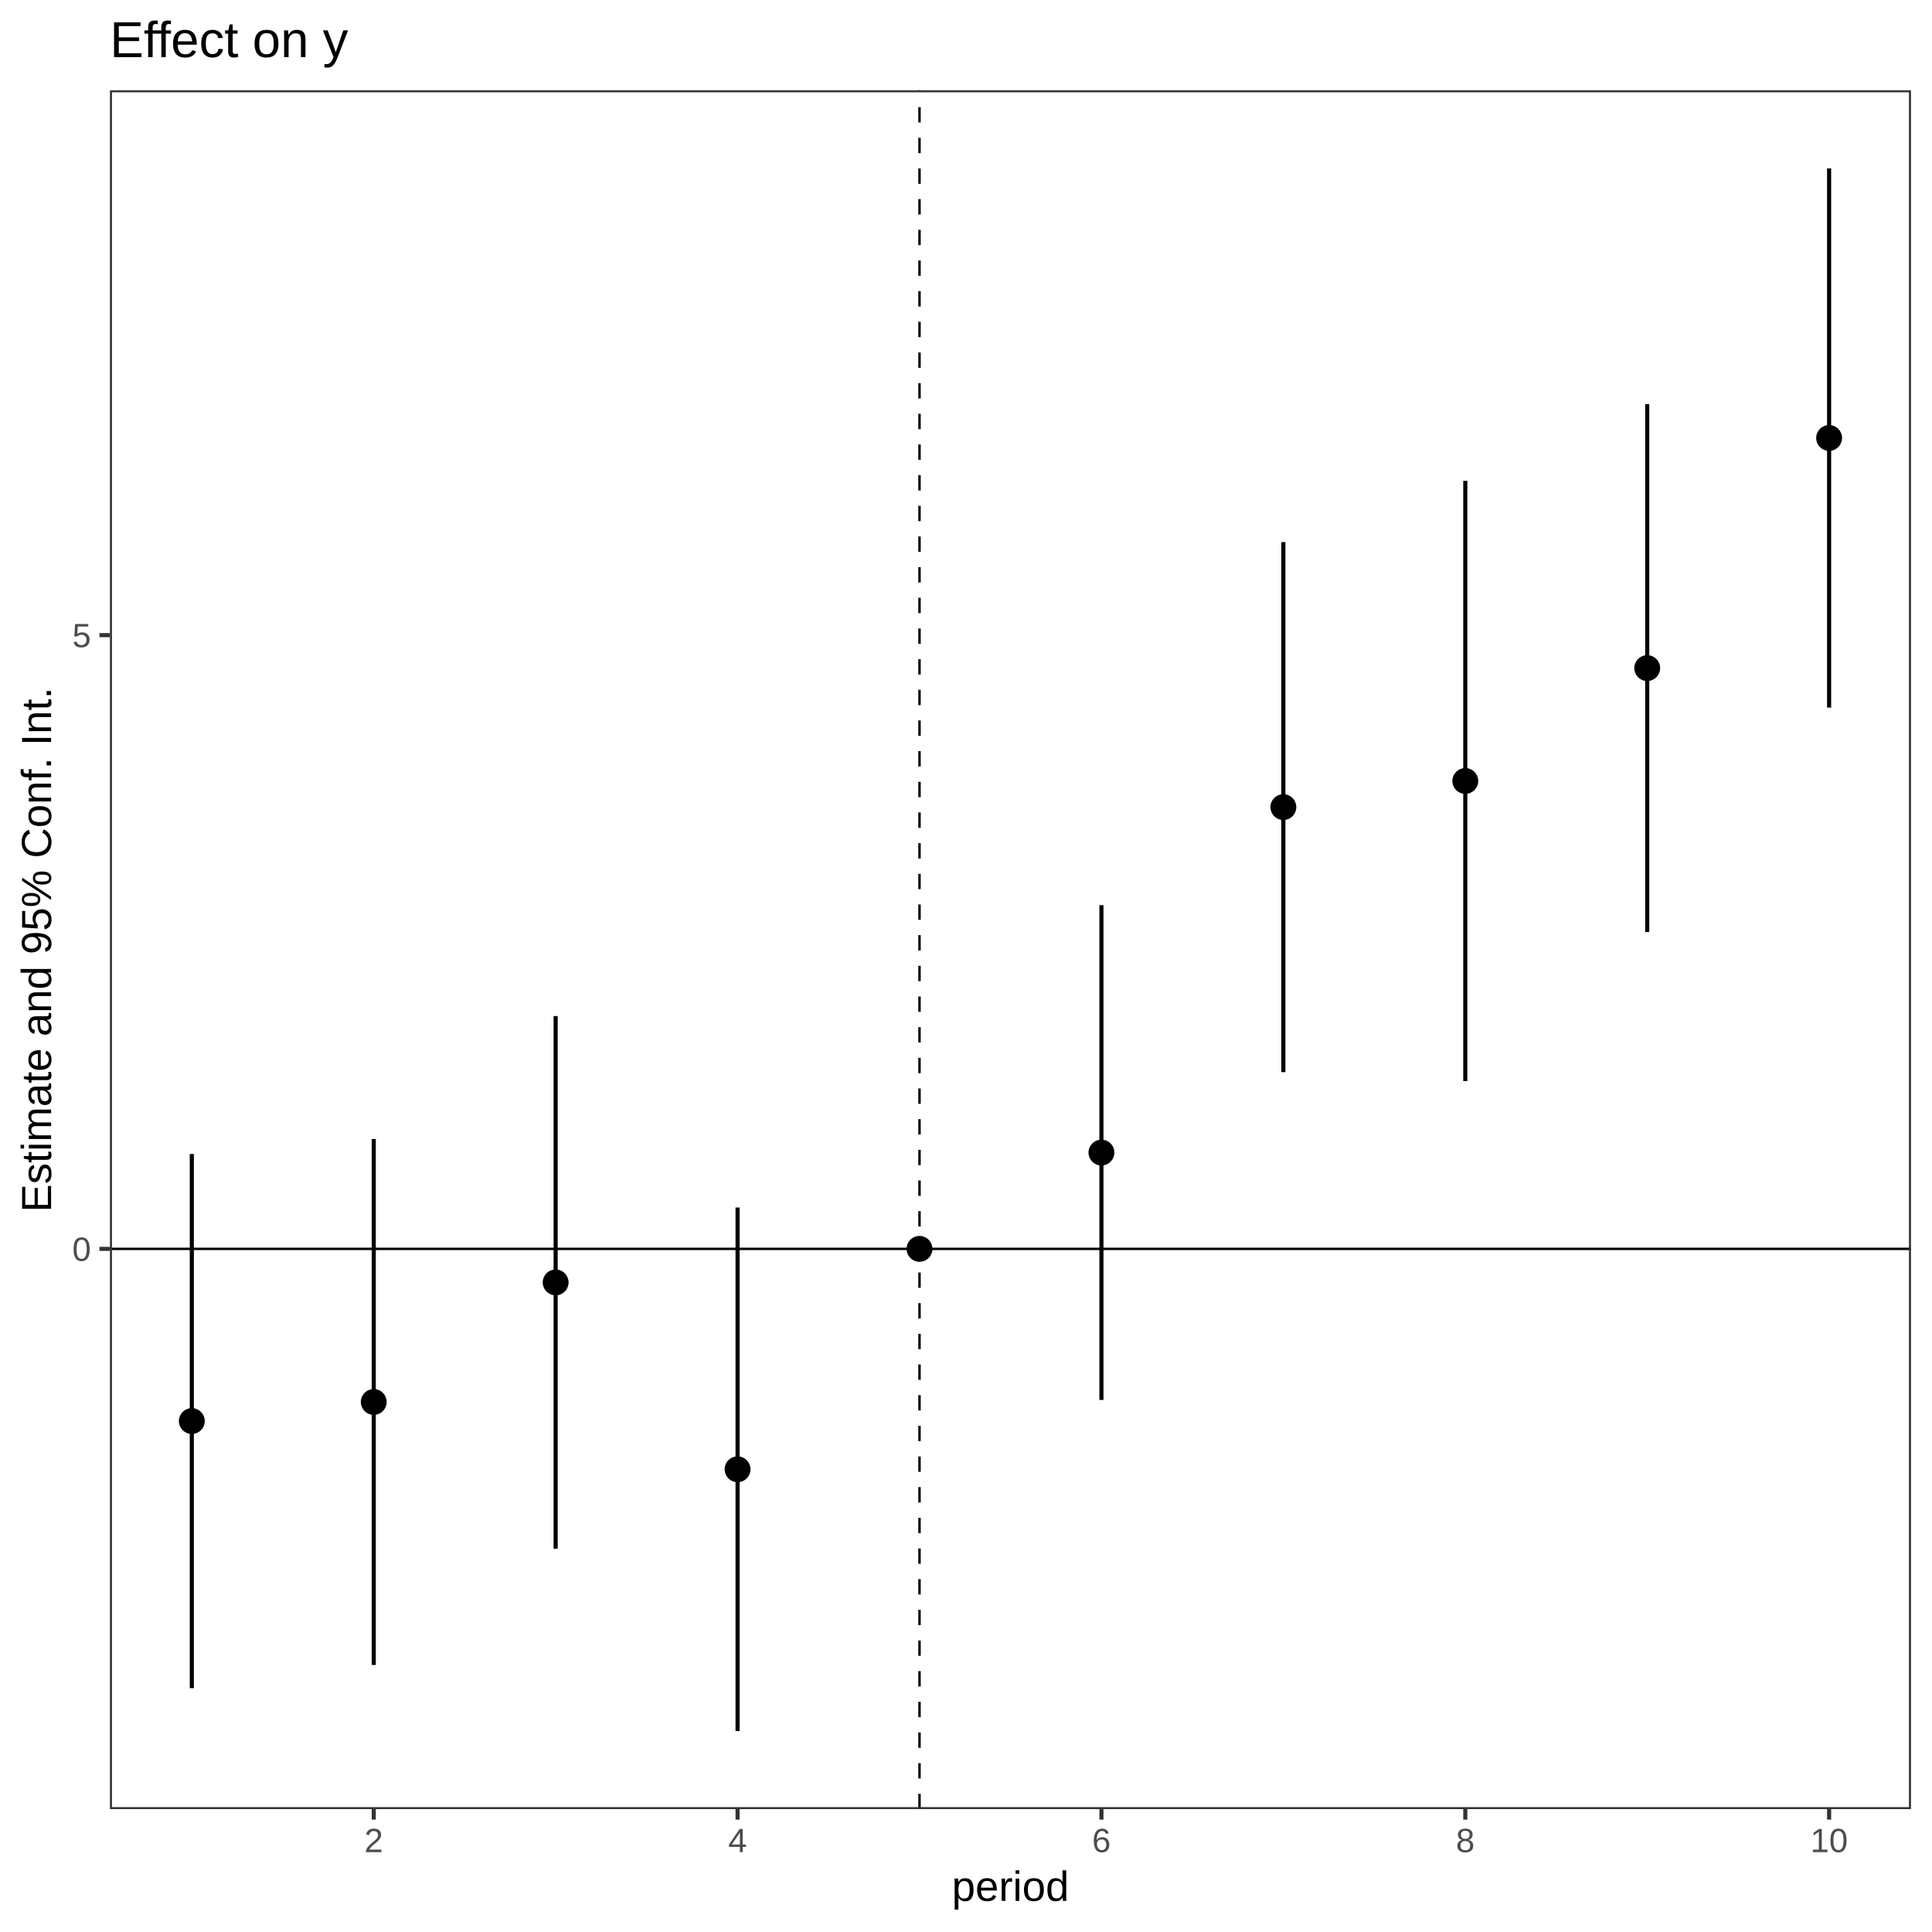
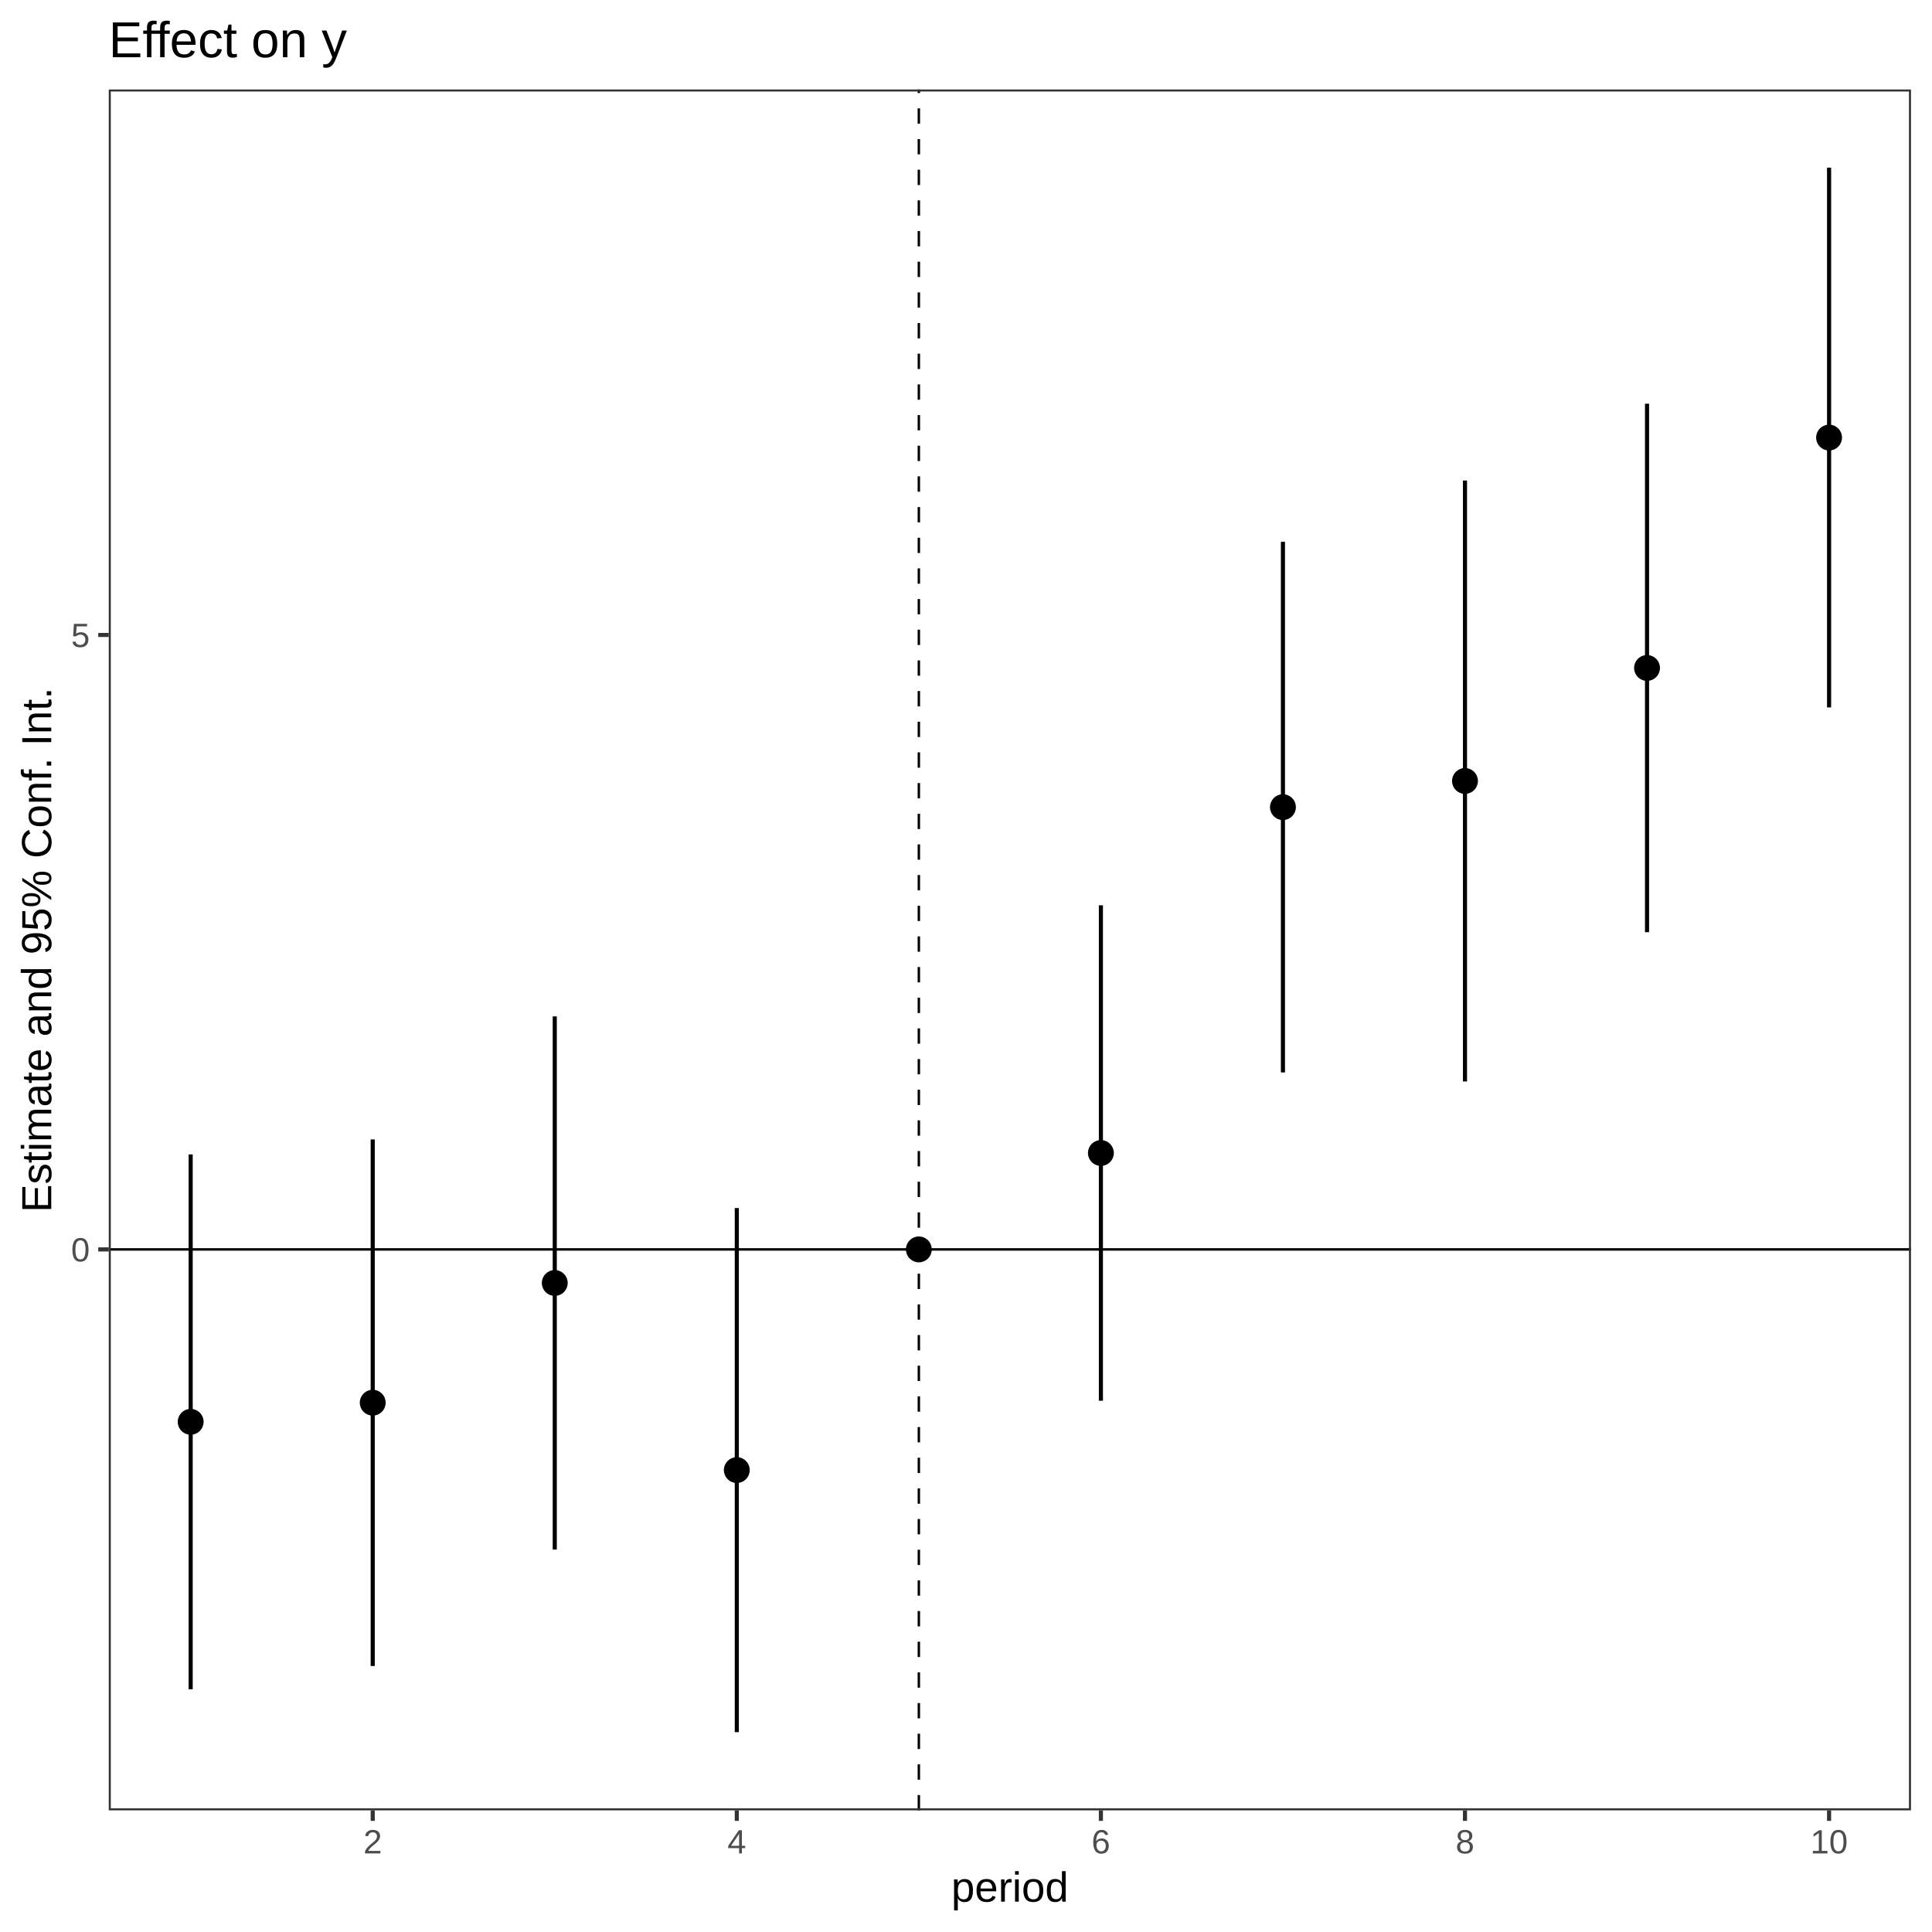
<svg xmlns="http://www.w3.org/2000/svg" class="svglite" width="504.00pt" height="504.00pt" viewBox="0 0 504.00 504.00">
  <defs>
    <style type="text/css">
    .svglite line, .svglite polyline, .svglite polygon, .svglite path, .svglite rect, .svglite circle {
      fill: none;
      stroke: #000000;
      stroke-linecap: round;
      stroke-linejoin: round;
      stroke-miterlimit: 10.00;
    }
    .svglite text {
      white-space: pre;
    }
  </style>
  </defs>
  <rect width="100%" height="100%" style="stroke: none; fill: #FFFFFF;" />
  <defs>
    <clipPath id="cpMC4wMHw1MDQuMDB8MC4wMHw1MDQuMDA=">
      <rect x="0.00" y="0.00" width="504.00" height="504.00" />
    </clipPath>
  </defs>
  <g clip-path="url(#cpMC4wMHw1MDQuMDB8MC4wMHw1MDQuMDA=)">
-     <rect x="0" y="0.00" width="504.00" height="504.00" style="stroke-width: 1.07; stroke: #FFFFFF; fill: #FFFFFF;" />
+     <rect x="0.00" y="-0" width="504.00" height="504.00" style="stroke-width: 1.07; stroke: #FFFFFF; fill: #FFFFFF;" />
  </g>
  <defs>
-     <clipPath id="cpMjguNjh8NDk4LjUyfDIzLjU1fDQ3MS45NQ==">
-       <rect x="28.68" y="23.55" width="469.84" height="448.40" />
+     <clipPath id="cpMjguMzd8NDk4LjUyfDIzLjM0fDQ3Mi4yNw==">
+       <rect x="28.37" y="23.34" width="470.15" height="448.93" />
    </clipPath>
  </defs>
-   <g clip-path="url(#cpMjguNjh8NDk4LjUyfDIzLjU1fDQ3MS45NQ==)">
-     <rect x="28.68" y="23.55" width="469.84" height="448.40" style="stroke-width: 1.07; stroke: none; fill: #FFFFFF;" />
-     <line x1="239.87" y1="471.95" x2="239.87" y2="23.55" style="stroke-width: 0.64; stroke-dasharray: 4.00,4.00; stroke-linecap: butt;" />
-     <line x1="28.68" y1="325.79" x2="498.52" y2="325.79" style="stroke-width: 0.64; stroke-linecap: butt;" />
-     <line x1="50.04" y1="440.39" x2="50.04" y2="301.04" style="stroke-width: 1.07; stroke-linecap: butt;" />
-     <line x1="97.50" y1="434.34" x2="97.50" y2="297.13" style="stroke-width: 1.07; stroke-linecap: butt;" />
-     <line x1="144.95" y1="404.01" x2="144.95" y2="265.07" style="stroke-width: 1.07; stroke-linecap: butt;" />
-     <line x1="192.41" y1="451.57" x2="192.41" y2="315.01" style="stroke-width: 1.07; stroke-linecap: butt;" />
-     <line x1="239.87" y1="325.79" x2="239.87" y2="325.79" style="stroke-width: 1.07; stroke-linecap: butt;" />
-     <line x1="287.33" y1="365.21" x2="287.33" y2="236.13" style="stroke-width: 1.07; stroke-linecap: butt;" />
-     <line x1="334.79" y1="279.68" x2="334.79" y2="141.42" style="stroke-width: 1.07; stroke-linecap: butt;" />
-     <line x1="382.25" y1="282.03" x2="382.25" y2="125.44" style="stroke-width: 1.07; stroke-linecap: butt;" />
-     <line x1="429.71" y1="243.14" x2="429.71" y2="105.43" style="stroke-width: 1.07; stroke-linecap: butt;" />
-     <line x1="477.16" y1="184.58" x2="477.16" y2="43.93" style="stroke-width: 1.07; stroke-linecap: butt;" />
-     <circle cx="50.04" cy="370.71" r="3.02" style="stroke-width: 0.71; fill: #000000;" />
-     <circle cx="97.50" cy="365.73" r="3.02" style="stroke-width: 0.71; fill: #000000;" />
-     <circle cx="144.95" cy="334.54" r="3.02" style="stroke-width: 0.71; fill: #000000;" />
-     <circle cx="192.41" cy="383.29" r="3.02" style="stroke-width: 0.71; fill: #000000;" />
-     <circle cx="239.87" cy="325.79" r="3.02" style="stroke-width: 0.71; fill: #000000;" />
-     <circle cx="287.33" cy="300.67" r="3.02" style="stroke-width: 0.71; fill: #000000;" />
-     <circle cx="334.79" cy="210.55" r="3.02" style="stroke-width: 0.71; fill: #000000;" />
-     <circle cx="382.25" cy="203.73" r="3.02" style="stroke-width: 0.71; fill: #000000;" />
-     <circle cx="429.71" cy="174.29" r="3.02" style="stroke-width: 0.71; fill: #000000;" />
-     <circle cx="477.16" cy="114.25" r="3.02" style="stroke-width: 0.71; fill: #000000;" />
-     <rect x="28.68" y="23.55" width="469.84" height="448.40" style="stroke-width: 1.07; stroke: #333333;" />
+   <g clip-path="url(#cpMjguMzd8NDk4LjUyfDIzLjM0fDQ3Mi4yNw==)">
+     <rect x="28.37" y="23.34" width="470.15" height="448.93" style="stroke-width: 1.07; stroke: none; fill: #FFFFFF;" />
+     <line x1="239.70" y1="472.27" x2="239.70" y2="23.34" style="stroke-width: 0.64; stroke-dasharray: 4.00,4.00; stroke-linecap: butt;" />
+     <line x1="28.37" y1="325.93" x2="498.52" y2="325.93" style="stroke-width: 0.64; stroke-linecap: butt;" />
+     <line x1="49.74" y1="440.67" x2="49.74" y2="301.15" style="stroke-width: 1.07; stroke-linecap: butt;" />
+     <line x1="97.23" y1="434.61" x2="97.23" y2="297.24" style="stroke-width: 1.07; stroke-linecap: butt;" />
+     <line x1="144.72" y1="404.24" x2="144.72" y2="265.14" style="stroke-width: 1.07; stroke-linecap: butt;" />
+     <line x1="192.21" y1="451.86" x2="192.21" y2="315.14" style="stroke-width: 1.07; stroke-linecap: butt;" />
+     <line x1="239.70" y1="325.93" x2="239.70" y2="325.93" style="stroke-width: 1.07; stroke-linecap: butt;" />
+     <line x1="287.19" y1="365.40" x2="287.19" y2="236.17" style="stroke-width: 1.07; stroke-linecap: butt;" />
+     <line x1="334.68" y1="279.77" x2="334.68" y2="141.34" style="stroke-width: 1.07; stroke-linecap: butt;" />
+     <line x1="382.17" y1="282.12" x2="382.17" y2="125.35" style="stroke-width: 1.07; stroke-linecap: butt;" />
+     <line x1="429.66" y1="243.18" x2="429.66" y2="105.31" style="stroke-width: 1.07; stroke-linecap: butt;" />
+     <line x1="477.15" y1="184.55" x2="477.15" y2="43.74" style="stroke-width: 1.07; stroke-linecap: butt;" />
+     <circle cx="49.74" cy="370.91" r="3.02" style="stroke-width: 0.71; fill: #000000;" />
+     <circle cx="97.23" cy="365.92" r="3.02" style="stroke-width: 0.71; fill: #000000;" />
+     <circle cx="144.72" cy="334.69" r="3.02" style="stroke-width: 0.71; fill: #000000;" />
+     <circle cx="192.21" cy="383.50" r="3.02" style="stroke-width: 0.71; fill: #000000;" />
+     <circle cx="239.70" cy="325.93" r="3.02" style="stroke-width: 0.71; fill: #000000;" />
+     <circle cx="287.19" cy="300.78" r="3.02" style="stroke-width: 0.71; fill: #000000;" />
+     <circle cx="334.68" cy="210.56" r="3.02" style="stroke-width: 0.71; fill: #000000;" />
+     <circle cx="382.17" cy="203.73" r="3.02" style="stroke-width: 0.71; fill: #000000;" />
+     <circle cx="429.66" cy="174.25" r="3.02" style="stroke-width: 0.71; fill: #000000;" />
+     <circle cx="477.15" cy="114.15" r="3.02" style="stroke-width: 0.71; fill: #000000;" />
+     <rect x="28.37" y="23.34" width="470.15" height="448.93" style="stroke-width: 1.07; stroke: #333333;" />
  </g>
  <g clip-path="url(#cpMC4wMHw1MDQuMDB8MC4wMHw1MDQuMDA=)">
-     <text x="23.75" y="328.93" text-anchor="end" style="font-size: 8.80px;fill: #4D4D4D; font-family: &quot;Arial&quot;;" textLength="5.03px" lengthAdjust="spacingAndGlyphs">0</text>
-     <text x="23.75" y="168.83" text-anchor="end" style="font-size: 8.80px;fill: #4D4D4D; font-family: &quot;Arial&quot;;" textLength="5.03px" lengthAdjust="spacingAndGlyphs">5</text>
-     <polyline points="25.94,325.79 28.68,325.79 " style="stroke-width: 1.07; stroke: #333333; stroke-linecap: butt;" />
-     <polyline points="25.94,165.69 28.68,165.69 " style="stroke-width: 1.07; stroke: #333333; stroke-linecap: butt;" />
-     <polyline points="97.50,474.69 97.50,471.95 " style="stroke-width: 1.07; stroke: #333333; stroke-linecap: butt;" />
-     <polyline points="192.41,474.69 192.41,471.95 " style="stroke-width: 1.07; stroke: #333333; stroke-linecap: butt;" />
-     <polyline points="287.33,474.69 287.33,471.95 " style="stroke-width: 1.07; stroke: #333333; stroke-linecap: butt;" />
-     <polyline points="382.25,474.69 382.25,471.95 " style="stroke-width: 1.07; stroke: #333333; stroke-linecap: butt;" />
-     <polyline points="477.16,474.69 477.16,471.95 " style="stroke-width: 1.07; stroke: #333333; stroke-linecap: butt;" />
-     <text x="97.50" y="483.17" text-anchor="middle" style="font-size: 8.80px;fill: #4D4D4D; font-family: &quot;Arial&quot;;" textLength="5.03px" lengthAdjust="spacingAndGlyphs">2</text>
-     <text x="192.41" y="483.17" text-anchor="middle" style="font-size: 8.80px;fill: #4D4D4D; font-family: &quot;Arial&quot;;" textLength="5.03px" lengthAdjust="spacingAndGlyphs">4</text>
-     <text x="287.33" y="483.17" text-anchor="middle" style="font-size: 8.80px;fill: #4D4D4D; font-family: &quot;Arial&quot;;" textLength="5.03px" lengthAdjust="spacingAndGlyphs">6</text>
-     <text x="382.25" y="483.17" text-anchor="middle" style="font-size: 8.80px;fill: #4D4D4D; font-family: &quot;Arial&quot;;" textLength="5.03px" lengthAdjust="spacingAndGlyphs">8</text>
-     <text x="477.16" y="483.17" text-anchor="middle" style="font-size: 8.80px;fill: #4D4D4D; font-family: &quot;Arial&quot;;" textLength="10.07px" lengthAdjust="spacingAndGlyphs">10</text>
-     <text x="263.60" y="495.88" text-anchor="middle" style="font-size: 11.00px; font-family: &quot;Arial&quot;;" textLength="33.78px" lengthAdjust="spacingAndGlyphs">period</text>
-     <text transform="translate(13.33,247.75) rotate(-90)" text-anchor="middle" style="font-size: 11.00px; font-family: &quot;Arial&quot;;" textLength="142.34px" lengthAdjust="spacingAndGlyphs">Estimate and 95% Conf. Int.</text>
-     <text x="28.68" y="14.90" style="font-size: 13.20px; font-family: &quot;Arial&quot;;" textLength="64.64px" lengthAdjust="spacingAndGlyphs">Effect on y</text>
+     <text x="23.44" y="329.08" text-anchor="end" style="font-size: 8.80px;fill: #4D4D4D; font-family: &quot;Arial&quot;;" textLength="4.90px" lengthAdjust="spacingAndGlyphs">0</text>
+     <text x="23.44" y="168.79" text-anchor="end" style="font-size: 8.80px;fill: #4D4D4D; font-family: &quot;Arial&quot;;" textLength="4.90px" lengthAdjust="spacingAndGlyphs">5</text>
+     <polyline points="25.63,325.93 28.37,325.93 " style="stroke-width: 1.07; stroke: #333333; stroke-linecap: butt;" />
+     <polyline points="25.63,165.64 28.37,165.64 " style="stroke-width: 1.07; stroke: #333333; stroke-linecap: butt;" />
+     <polyline points="97.23,475.01 97.23,472.27 " style="stroke-width: 1.07; stroke: #333333; stroke-linecap: butt;" />
+     <polyline points="192.21,475.01 192.21,472.27 " style="stroke-width: 1.07; stroke: #333333; stroke-linecap: butt;" />
+     <polyline points="287.19,475.01 287.19,472.27 " style="stroke-width: 1.07; stroke: #333333; stroke-linecap: butt;" />
+     <polyline points="382.17,475.01 382.17,472.27 " style="stroke-width: 1.07; stroke: #333333; stroke-linecap: butt;" />
+     <polyline points="477.15,475.01 477.15,472.27 " style="stroke-width: 1.07; stroke: #333333; stroke-linecap: butt;" />
+     <text x="97.23" y="483.50" text-anchor="middle" style="font-size: 8.80px;fill: #4D4D4D; font-family: &quot;Arial&quot;;" textLength="4.90px" lengthAdjust="spacingAndGlyphs">2</text>
+     <text x="192.21" y="483.50" text-anchor="middle" style="font-size: 8.80px;fill: #4D4D4D; font-family: &quot;Arial&quot;;" textLength="4.90px" lengthAdjust="spacingAndGlyphs">4</text>
+     <text x="287.19" y="483.50" text-anchor="middle" style="font-size: 8.80px;fill: #4D4D4D; font-family: &quot;Arial&quot;;" textLength="4.90px" lengthAdjust="spacingAndGlyphs">6</text>
+     <text x="382.17" y="483.50" text-anchor="middle" style="font-size: 8.80px;fill: #4D4D4D; font-family: &quot;Arial&quot;;" textLength="4.90px" lengthAdjust="spacingAndGlyphs">8</text>
+     <text x="477.15" y="483.50" text-anchor="middle" style="font-size: 8.80px;fill: #4D4D4D; font-family: &quot;Arial&quot;;" textLength="9.79px" lengthAdjust="spacingAndGlyphs">10</text>
+     <text x="263.45" y="496.09" text-anchor="middle" style="font-size: 11.00px; font-family: &quot;Arial&quot;;" textLength="30.59px" lengthAdjust="spacingAndGlyphs">period</text>
+     <text transform="translate(13.37,247.80) rotate(-90)" text-anchor="middle" style="font-size: 11.00px; font-family: &quot;Arial&quot;;" textLength="136.94px" lengthAdjust="spacingAndGlyphs">Estimate and 95% Conf. Int.</text>
+     <text x="28.37" y="14.94" style="font-size: 13.20px; font-family: &quot;Arial&quot;;" textLength="62.32px" lengthAdjust="spacingAndGlyphs">Effect on y</text>
  </g>
</svg>
